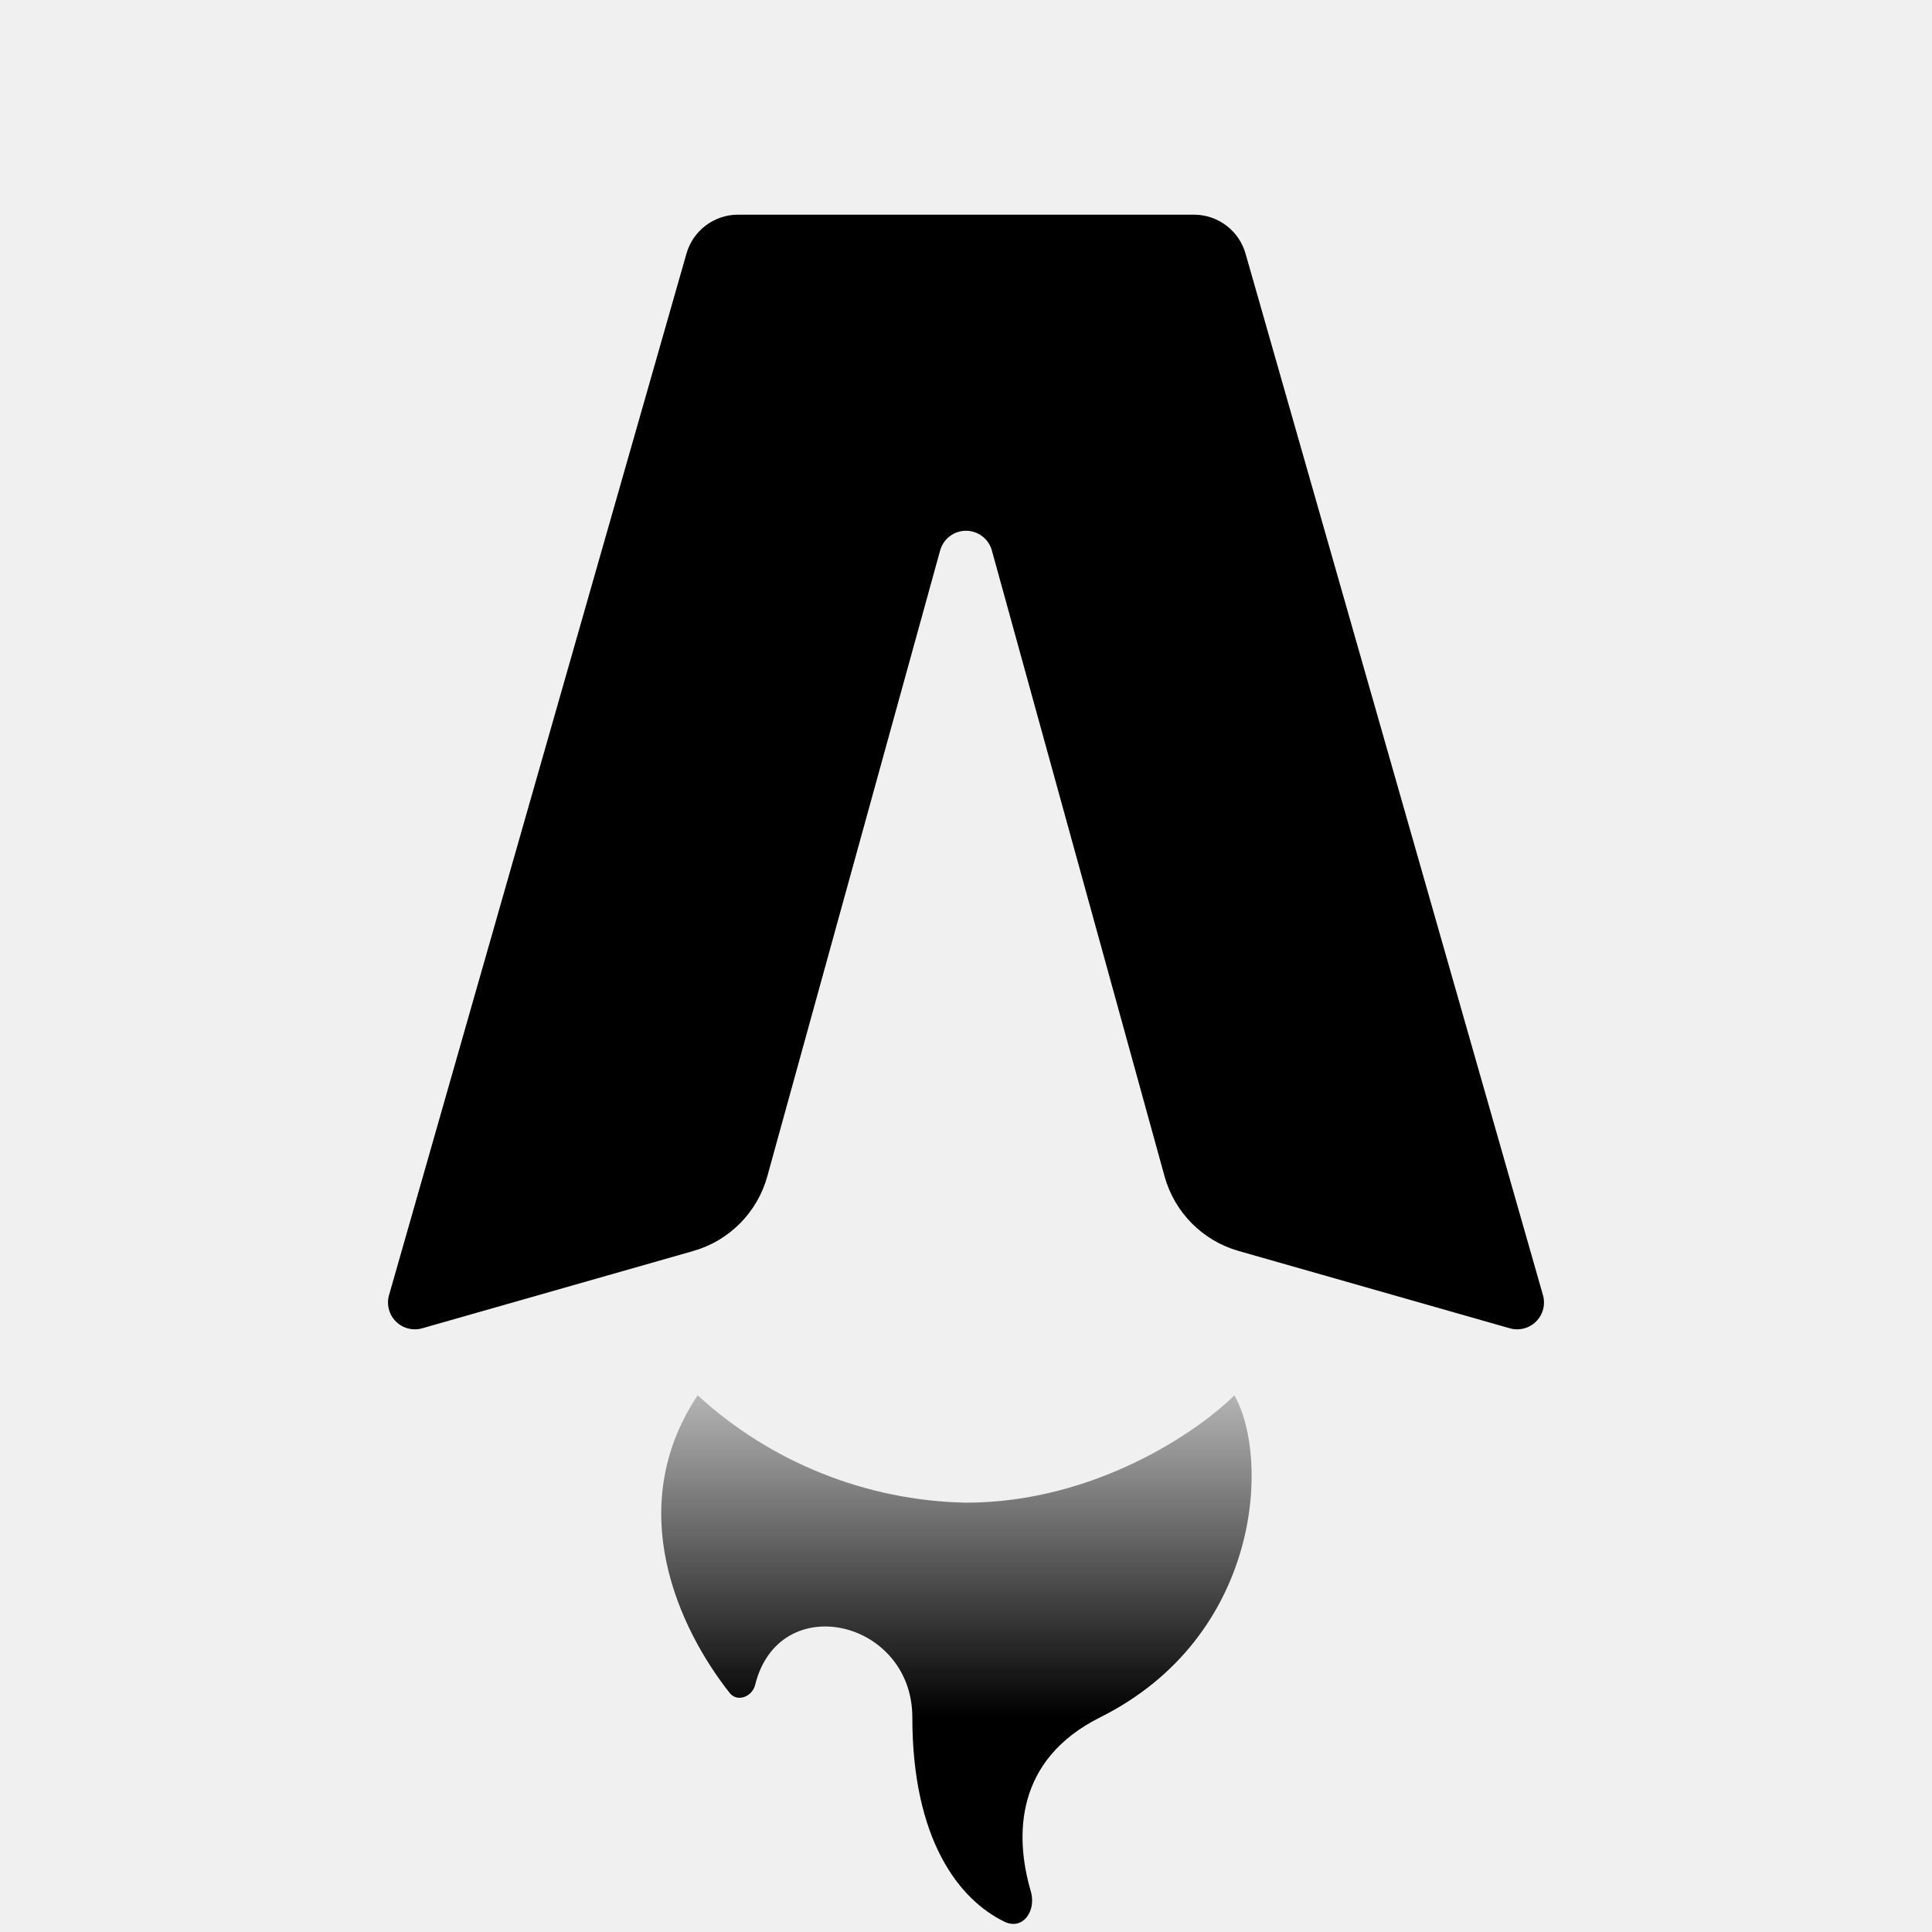
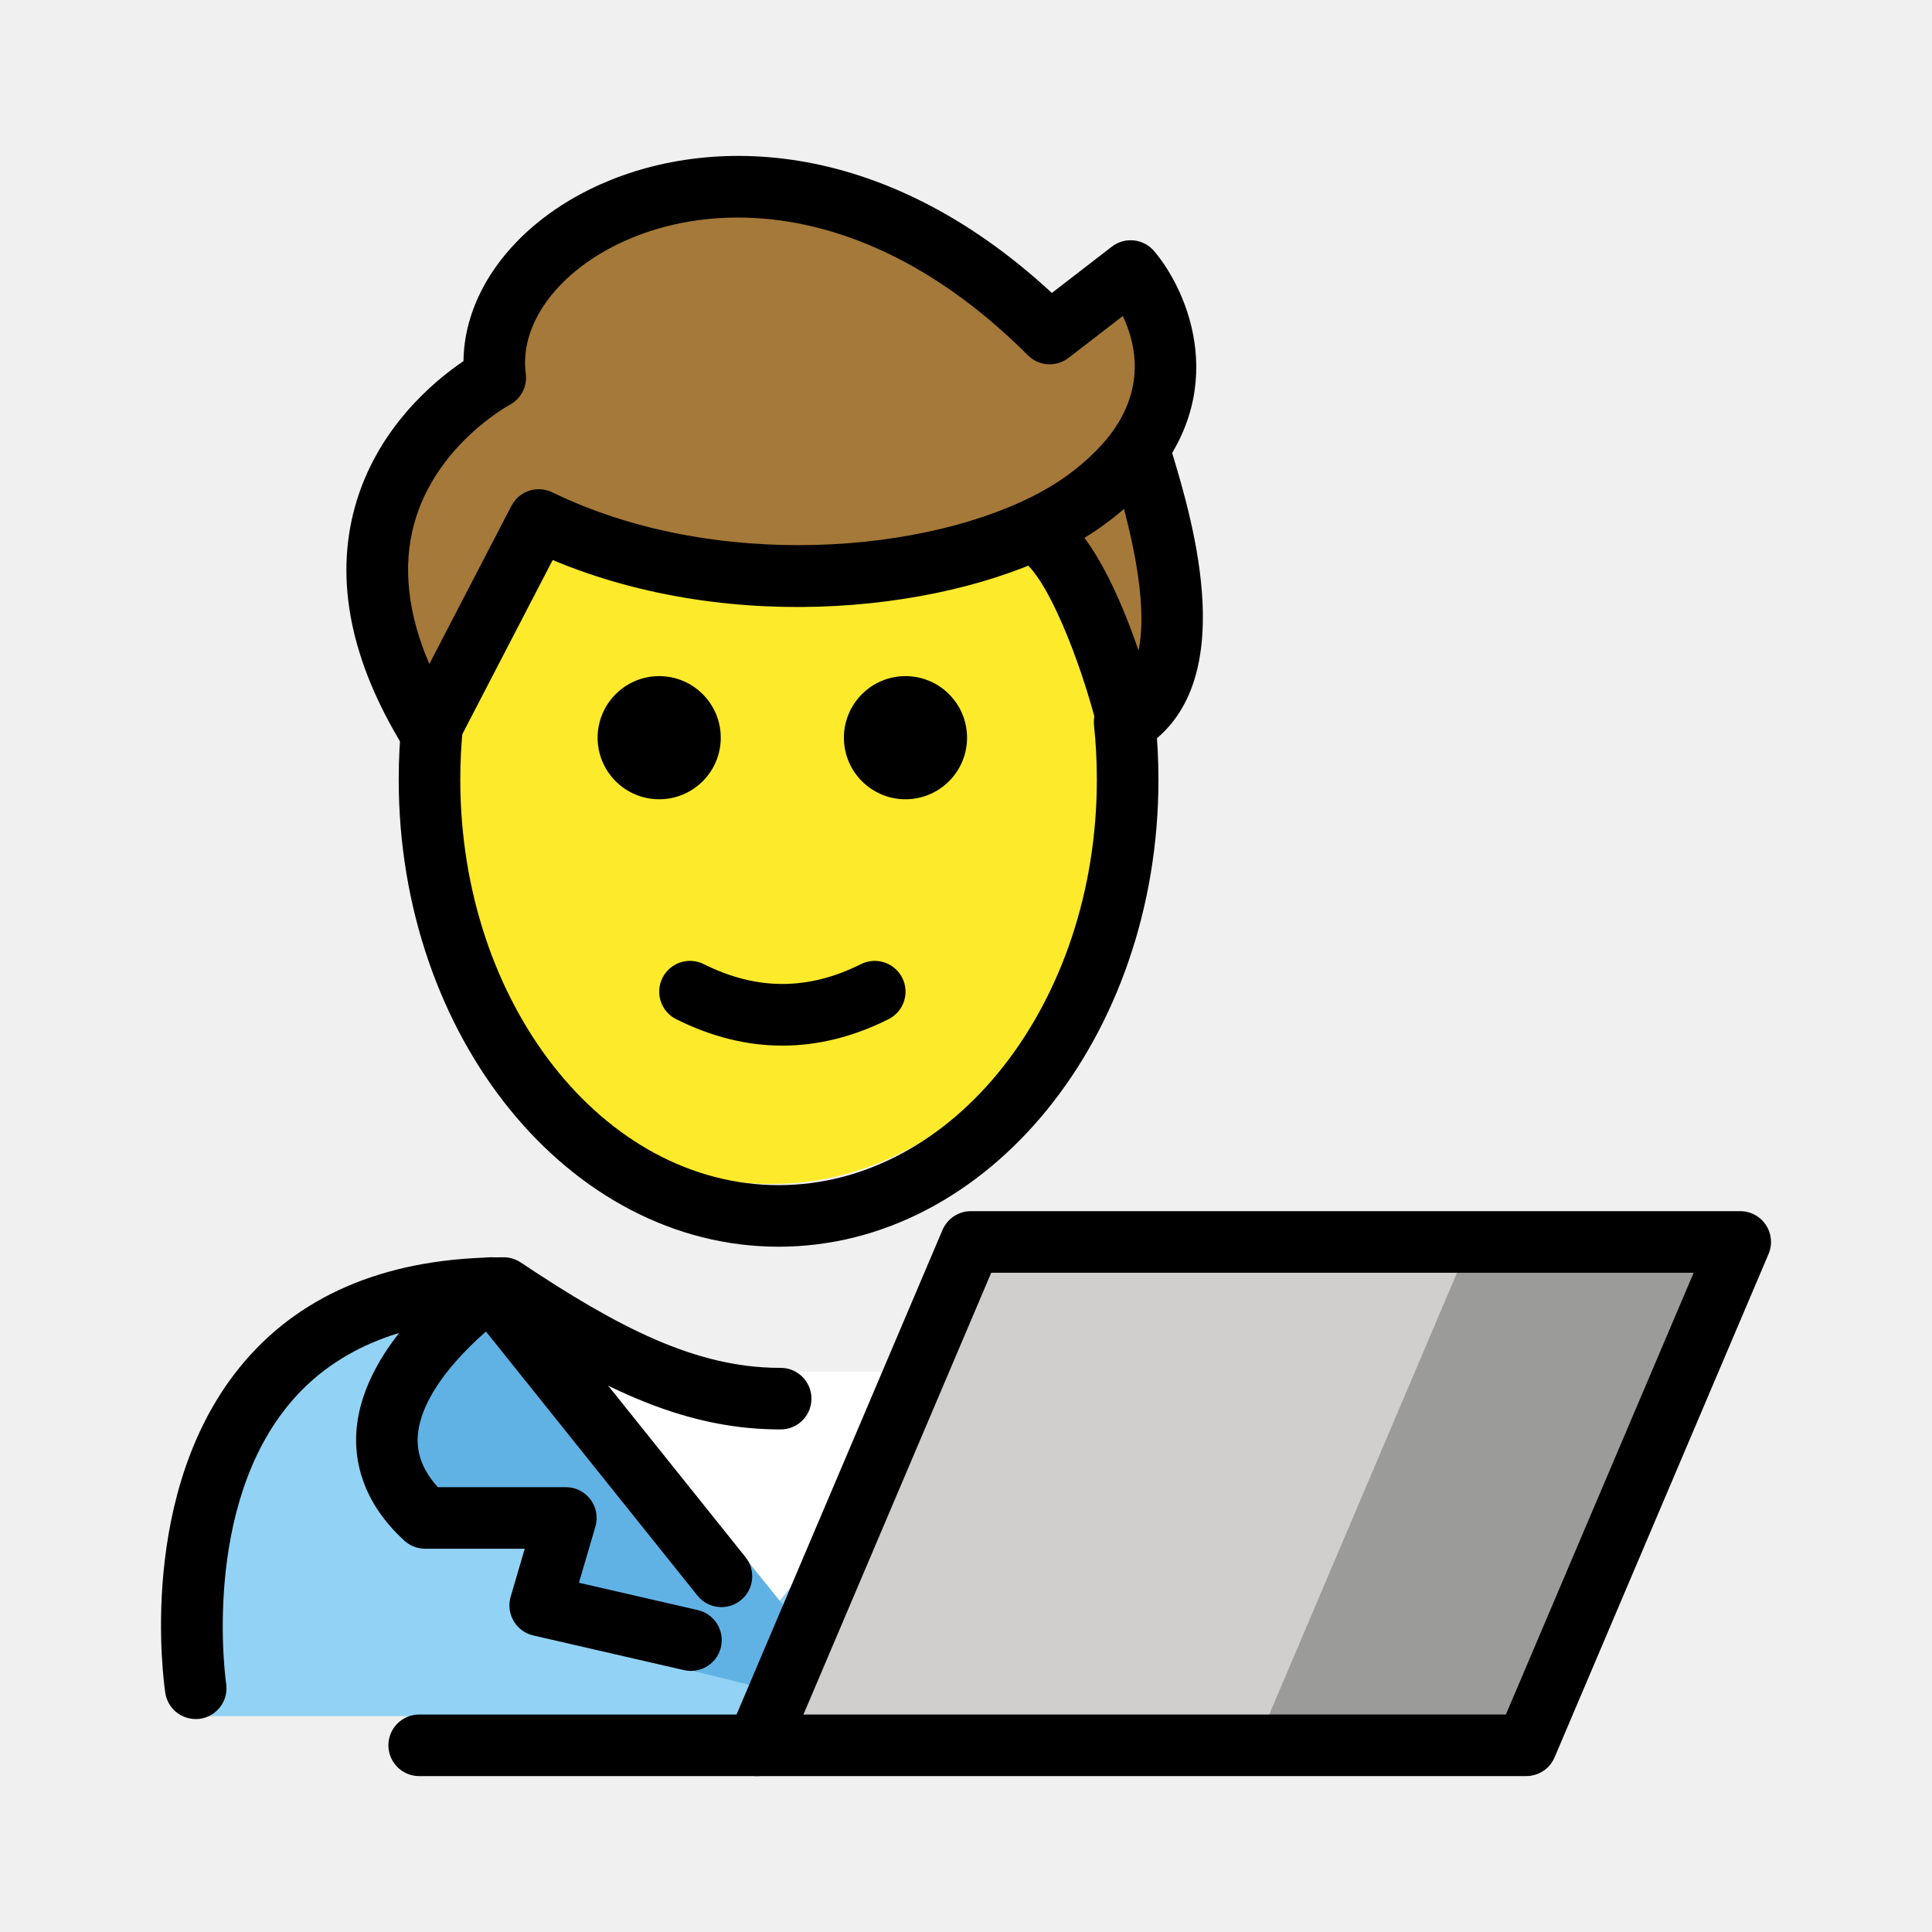
- <svg xmlns="http://www.w3.org/2000/svg" fill="none" viewBox="0 0 36 36">
-   <path fill="#000" d="M22.25 4h-8.5a1 1 0 0 0-.96.73l-5.54 19.4a.5.5 0 0 0 .62.62l5.05-1.44a2 2 0 0 0 1.38-1.4l3.22-11.66a.5.5 0 0 1 .96 0l3.22 11.67a2 2 0 0 0 1.38 1.39l5.05 1.44a.5.5 0 0 0 .62-.62l-5.54-19.4a1 1 0 0 0-.96-.73Z" />
-   <path fill="url(#gradient)" d="M18 28a7.63 7.63 0 0 1-5-2c-1.4 2.1-.35 4.35.6 5.55.14.17.41.07.47-.15.44-1.8 2.93-1.22 2.93.6 0 2.28.87 3.4 1.72 3.81.34.16.59-.2.49-.56-.31-1.05-.29-2.46 1.29-3.25 3-1.5 3.17-4.83 2.5-6-.67.67-2.6 2-5 2Z" />
-   <defs>
-     <linearGradient id="gradient" x1="16" x2="16" y1="32" y2="24" gradientUnits="userSpaceOnUse">
-       <stop stop-color="#000" />
-       <stop offset="1" stop-color="#000" stop-opacity="0" />
-     </linearGradient>
-   </defs>
-   <style>
-     @media (prefers-color-scheme:dark){:root{filter:invert(100%)}}
-   </style>
+ <svg xmlns="http://www.w3.org/2000/svg" id="emoji" version="1.1" viewBox="0 0 72 72">
+   <defs id="defs49" />
+   <g id="g356" transform="matrix(1.147311,0,0,1.147311,-12.1169,-3.534952)">
+     <g id="color">
+       <path d="m 17.283,58.824 c 0,0 -2,-13.5 10,-13.5 3.192,2.128 5.926,3.598 9,3.592 h -0.125 c 3.074,0.006 4.708,-2.164 7.9,-4.292 15.57,-1e-4 11.5,14.2 11.5,14.2" fill="#92d3f5" id="path2" />
+       <polygon points="38.776,51.566 35.537,55.498 32.298,51.566 29.059,47.634 35.537,47.634 42.015,47.634 " fill="#ffffff" id="polygon4" />
+       <path d="m 26.53,44.92 c 0,0 -5.9,4.027 -2.161,7.467 h 4.573 l -0.834,3.742 7.892,1.952 0.29,-2.506 -8.361,-10.364" fill="#61b2e4" id="path6" />
+       <polygon points="60.137,59.772 35.147,59.772 42.097,43.422 67.087,43.422 " fill="#d0cfce" id="polygon8" />
+       <polygon points="67.083,43.422 67.303,43.422 60.353,59.772 60.133,59.772 51.363,59.772 58.313,43.422 " fill="#9b9b9a" id="polygon10" />
+     </g>
+     <g id="hair" fill="#a57939">
+       <path d="m 47.676,18.072 c 0.903,3.011 1.817,6.971 -0.487,8.454 0,0 -1.298,-5.192 -2.97,-6.124" id="path13" />
+       <path d="m 28.062,19.972 c 5.51,2.685 12.775,2.195 16.858,-0.07 0.807,-0.447 1.528,-1.003 2.142,-1.672 2.916,-3.177 0.226,-6.345 0.226,-6.345 l -2.631,2.03 c -8.835,-8.835 -18.672,-3.587 -18.009,1.433 0,0 -6.945,3.623 -2.135,11.464 l 3.55,-6.84 z" id="path15" />
+     </g>
+     <g id="skin">
+       <path d="m 44.919,19.902 c -4.083,2.264 -11.348,2.755 -16.858,0.07 l -3.55,6.84 c -0.071,-0.116 -0.131,-0.228 -0.197,-0.342 -0.015,0.298 -0.036,0.594 -0.036,0.897 0,7.828 5.077,14.173 11.339,14.173 6.263,0 11.339,-6.346 11.339,-14.173 0,-2.81 -0.663,-5.423 -1.791,-7.626 -0.084,0.05 -0.158,0.113 -0.244,0.161 z" fill="#fcea2b" id="path18" />
+     </g>
+     <g id="line">
+       <path d="m 16.917,58.919 c -0.484,0.001 -0.91,-0.352 -0.986,-0.847 -0.041,-0.27 -0.973,-6.633 2.581,-10.775 1.923,-2.241 4.751,-3.377 8.407,-3.377 0.197,0 0.391,0.059 0.555,0.168 3.163,2.108 5.676,3.418 8.405,3.424 h 0.04 c 0.552,0 0.999,0.447 1,0.999 10e-4,0.552 -0.446,1 -0.998,1.001 h -0.002 -0.003 c -0.011,-10e-4 -0.025,-10e-4 -0.038,0 h -0.084 c -0.015,0 -0.03,0 -0.045,-10e-4 -3.099,-0.042 -5.816,-1.402 -9.127,-3.588 -2.897,0.057 -5.11,0.954 -6.586,2.669 -2.956,3.437 -2.138,9.12 -2.129,9.178 0.083,0.545 -0.292,1.055 -0.838,1.139 -0.051,0.008 -0.102,0.011 -0.152,0.011 z" id="path21" />
+       <path d="m 33.996,55.283 c -0.294,0 -0.584,-0.128 -0.781,-0.375 l -7.265,-9.071 c -0.346,-0.431 -0.276,-1.06 0.155,-1.405 0.433,-0.349 1.062,-0.275 1.405,0.155 l 7.265,9.071 c 0.346,0.431 0.276,1.061 -0.155,1.405 -0.185,0.148 -0.405,0.22 -0.624,0.22 z" id="path23" />
+       <path d="m 33.007,57.356 c -0.074,0 -0.149,-0.008 -0.226,-0.025 l -4.897,-1.127 c -0.269,-0.061 -0.499,-0.231 -0.639,-0.47 -0.139,-0.237 -0.174,-0.522 -0.097,-0.786 l 0.458,-1.561 h -3.237 c -0.251,0 -0.492,-0.095 -0.677,-0.264 -1.404,-1.292 -1.62,-2.646 -1.554,-3.555 0.213,-2.927 3.459,-5.223 3.828,-5.475 0.455,-0.312 1.076,-0.193 1.388,0.262 0.311,0.455 0.195,1.077 -0.26,1.39 -0.783,0.538 -2.843,2.301 -2.962,3.972 -0.042,0.592 0.171,1.141 0.65,1.67 h 4.159 c 0.315,0 0.611,0.148 0.801,0.4 0.188,0.253 0.247,0.579 0.159,0.881 l -0.535,1.824 3.863,0.889 c 0.538,0.124 0.874,0.66 0.75,1.199 -0.106,0.462 -0.519,0.775 -0.974,0.775 z" id="path25" />
+       <polygon points="60.137,59.772 67.087,43.422 42.097,43.422 35.147,59.772 " fill="none" stroke="#000000" stroke-linecap="round" stroke-linejoin="round" stroke-miterlimit="10" stroke-width="2" id="polygon27" />
+       <line x1="24.177" x2="35.147" y1="59.772" y2="59.772" fill="none" stroke="#000000" stroke-linecap="round" stroke-linejoin="round" stroke-miterlimit="10" stroke-width="2" id="line29" />
+       <path d="m 41.973,27.043 c 0,1.105 -0.896,2 -2,2 -1.103,0 -2,-0.895 -2,-2 0,-1.103 0.896,-2 2,-2 1.103,0 2,0.896 2,2" id="path31" />
+       <path d="m 33.973,27.043 c 0,1.105 -0.896,2 -2,2 -1.103,0 -2,-0.895 -2,-2 0,-1.103 0.896,-2 2,-2 1.103,0 2,0.896 2,2" id="path33" />
+       <path d="m 35.973,37.045 c -1.152,0 -2.304,-0.286 -3.447,-0.858 -0.494,-0.247 -0.694,-0.848 -0.447,-1.342 0.247,-0.494 0.846,-0.694 1.342,-0.447 1.718,0.859 3.388,0.859 5.106,0 0.495,-0.247 1.095,-0.046 1.342,0.447 0.247,0.494 0.047,1.095 -0.447,1.342 -1.143,0.572 -2.295,0.858 -3.447,0.858 z" id="path35" />
+       <path d="m 35.851,43.577 c -6.804,0 -12.339,-6.807 -12.339,-15.173 0,-0.667 0.035,-1.335 0.104,-1.984 0.058,-0.549 0.559,-0.948 1.1,-0.888 0.55,0.058 0.947,0.551 0.889,1.1 -0.061,0.58 -0.093,1.176 -0.093,1.772 0,7.264 4.638,13.173 10.339,13.173 5.7,0 10.338,-5.909 10.338,-13.173 0,-0.587 -0.03,-1.181 -0.092,-1.764 -0.057,-0.549 0.343,-1.041 0.892,-1.098 0.553,-0.061 1.041,0.342 1.099,0.891 0.067,0.652 0.102,1.315 0.102,1.971 0,8.367 -5.535,15.173 -12.338,15.173 z" id="path37" />
+       <path d="m 47.188,27.526 c -0.124,0 -0.249,-0.024 -0.368,-0.07 -0.3,-0.119 -0.523,-0.374 -0.602,-0.687 -0.575,-2.296 -1.69,-5.049 -2.486,-5.493 -0.482,-0.269 -0.655,-0.878 -0.386,-1.36 0.269,-0.482 0.877,-0.657 1.36,-0.387 1.265,0.705 2.242,2.942 2.837,4.683 0.328,-1.605 -0.265,-3.981 -0.826,-5.853 -0.158,-0.529 0.142,-1.087 0.671,-1.245 0.53,-0.158 1.087,0.142 1.245,0.671 0.677,2.257 2.263,7.543 -0.904,9.582 -0.163,0.105 -0.352,0.159 -0.541,0.159 z" id="path41" />
+       <path d="m 24.512,27.812 c -0.347,0 -0.67,-0.18 -0.853,-0.477 -1.703,-2.777 -2.232,-5.397 -1.569,-7.789 0.704,-2.547 2.574,-4.091 3.526,-4.735 0.023,-2.194 1.57,-4.33 4.101,-5.579 3.641,-1.796 9.43,-1.8 15.011,3.365 l 1.948,-1.504 c 0.425,-0.327 1.029,-0.261 1.374,0.145 1.127,1.328 2.526,4.641 -0.251,7.668 -0.675,0.733 -1.48,1.362 -2.394,1.87 -3.88,2.152 -10.966,2.981 -16.892,0.496 l -3.113,6 c -0.166,0.32 -0.491,0.526 -0.852,0.539 -0.013,5e-4 -0.025,5e-4 -0.036,5e-4 z M 34.527,10.147 c -1.49,0 -2.828,0.338 -3.925,0.878 -2.005,0.99 -3.168,2.635 -2.963,4.192 0.056,0.416 -0.156,0.823 -0.528,1.018 -0.021,0.011 -2.4,1.301 -3.099,3.864 -0.377,1.382 -0.21,2.907 0.495,4.551 l 2.667,-5.139 c 0.25,-0.48 0.835,-0.676 1.326,-0.439 5.279,2.574 12.249,1.998 15.934,-0.045 0.728,-0.403 1.363,-0.899 1.892,-1.474 1.516,-1.652 1.151,-3.272 0.706,-4.207 l -1.764,1.361 c -0.399,0.306 -0.961,0.271 -1.318,-0.085 C 40.669,11.34 37.329,10.147 34.527,10.147 Z" id="path43" />
+     </g>
+   </g>
</svg>
